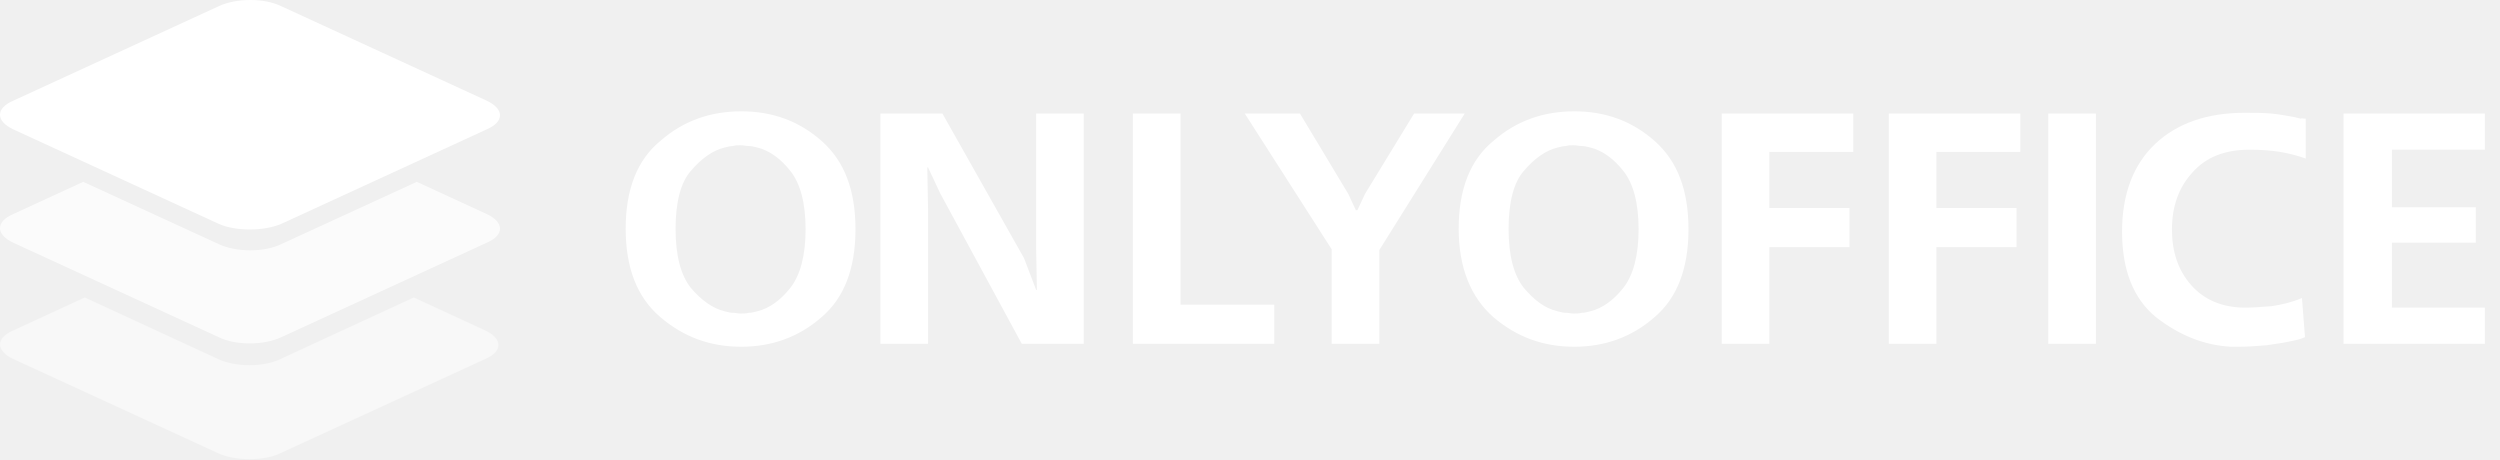
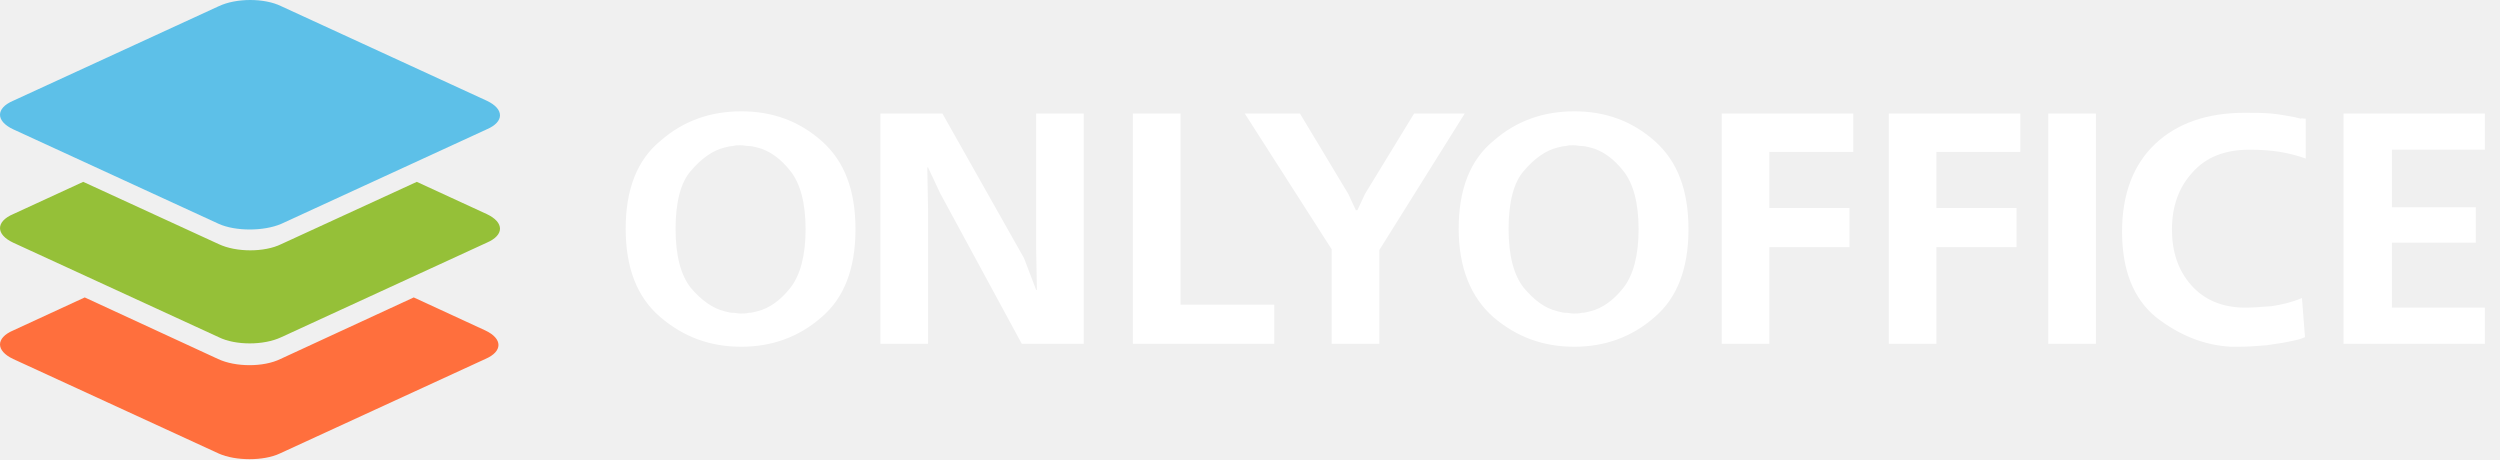
<svg xmlns="http://www.w3.org/2000/svg" width="245" height="45" viewBox="0 0 245 45" fill="none">
  <path fill-rule="evenodd" clip-rule="evenodd" d="M64.725 13.802C62.428 15.683 61.317 18.576 61.317 22.409C61.317 26.242 62.428 29.135 64.725 31.088C67.021 33.041 69.614 33.981 72.651 33.981C75.614 33.981 78.281 33.041 80.504 31.088C82.726 29.207 83.837 26.314 83.837 22.481C83.837 18.576 82.726 15.755 80.504 13.802C78.281 11.849 75.688 10.909 72.651 10.909C69.614 10.909 66.947 11.849 64.725 13.802ZM67.688 28.195C66.725 26.965 66.206 25.085 66.206 22.409C66.206 19.805 66.725 17.852 67.688 16.767C68.725 15.538 69.836 14.742 71.022 14.453L71.022 14.453C71.318 14.381 71.614 14.309 71.836 14.309C72.059 14.236 72.281 14.236 72.577 14.236C72.725 14.236 72.855 14.254 72.985 14.272C73.114 14.29 73.244 14.309 73.392 14.309C73.614 14.309 73.91 14.381 74.207 14.453C75.392 14.742 76.503 15.538 77.466 16.767C78.429 17.997 78.948 19.878 78.948 22.481C78.948 25.013 78.429 26.965 77.466 28.195C76.503 29.424 75.392 30.22 74.207 30.509C74.156 30.522 74.108 30.534 74.06 30.546L74.06 30.546L74.06 30.546C73.832 30.604 73.638 30.654 73.392 30.654C73.096 30.726 72.873 30.726 72.577 30.726C72.466 30.726 72.336 30.708 72.207 30.69C72.077 30.672 71.948 30.654 71.836 30.654C71.591 30.654 71.396 30.604 71.168 30.546L71.168 30.546L71.168 30.546C71.121 30.534 71.072 30.522 71.022 30.509C69.836 30.22 68.725 29.424 67.688 28.195ZM92.356 11.126H86.282V33.692H90.948V20.384L90.874 16.406H90.948L92.134 18.937L100.134 33.692H106.209V11.126H101.542V24.362L101.616 28.412H101.542L100.356 25.302L92.356 11.126ZM111.024 11.126H115.691V29.858H124.876V33.692H111.024V11.126ZM127.395 11.126H121.987L130.506 24.434V33.692H135.173V24.506L143.544 11.126H138.581L133.766 19.01L133.025 20.601H132.877L132.136 19.01L127.395 11.126ZM142.951 22.409C142.951 18.576 144.063 15.683 146.359 13.802C148.581 11.849 151.248 10.909 154.285 10.909C157.323 10.909 159.915 11.849 162.138 13.802C164.36 15.755 165.471 18.576 165.471 22.481C165.471 26.314 164.36 29.207 162.138 31.088C159.915 33.041 157.248 33.981 154.285 33.981C151.248 33.981 148.655 33.041 146.359 31.088C144.137 29.135 142.951 26.242 142.951 22.409ZM147.841 22.409C147.841 25.085 148.359 26.965 149.322 28.195C150.359 29.424 151.396 30.22 152.656 30.509C152.697 30.52 152.738 30.53 152.777 30.54L152.802 30.546C153.03 30.604 153.225 30.654 153.471 30.654C153.582 30.654 153.711 30.672 153.841 30.69C153.971 30.708 154.1 30.726 154.211 30.726C154.508 30.726 154.73 30.726 155.026 30.654C155.272 30.654 155.466 30.604 155.694 30.546L155.695 30.546C155.742 30.534 155.79 30.522 155.841 30.509C157.026 30.22 158.137 29.424 159.1 28.195C160.063 26.965 160.582 25.013 160.582 22.481C160.582 19.878 160.063 17.997 159.1 16.767C158.137 15.538 157.026 14.742 155.841 14.453C155.545 14.381 155.248 14.309 155.026 14.309C154.878 14.309 154.748 14.29 154.619 14.272C154.489 14.254 154.359 14.236 154.211 14.236C153.915 14.236 153.693 14.236 153.471 14.309C153.248 14.309 152.952 14.381 152.656 14.453C151.47 14.742 150.359 15.538 149.322 16.767C148.359 17.852 147.841 19.805 147.841 22.409ZM181.62 11.126H168.73V33.692H173.397V24.217H181.25V20.384H173.397V14.887H181.62V11.126ZM185.102 11.126H197.991V14.887H189.769V20.384H197.621V24.217H189.769V33.692H185.102V11.126ZM200.732 11.126V33.692H205.399V11.126H200.732ZM225.963 11.632V15.538C225.148 15.249 224.333 15.032 223.444 14.887C222.555 14.742 221.518 14.67 220.481 14.67C218.036 14.67 216.184 15.393 214.851 16.912C213.518 18.359 212.851 20.239 212.851 22.481C212.851 24.651 213.443 26.459 214.703 27.905C215.962 29.352 217.74 30.148 220.036 30.148C220.741 30.148 221.445 30.094 222.245 30.032C222.37 30.023 222.498 30.013 222.629 30.003C223.592 29.858 224.555 29.641 225.592 29.207L225.889 33.041C225.74 33.113 225.518 33.185 225.296 33.258C225 33.33 224.703 33.402 224.333 33.475C223.95 33.568 223.506 33.631 223 33.703L223 33.703C222.722 33.743 222.426 33.785 222.111 33.836C221.222 33.909 220.333 33.981 219.37 33.981H218.999H218.629C215.962 33.836 213.518 32.824 211.295 31.088C209.073 29.28 207.962 26.459 207.962 22.698C207.962 19.009 209.073 16.116 211.221 14.091C213.369 12.066 216.333 11.054 219.962 11.054C220.925 11.054 221.814 11.054 222.555 11.126C223.26 11.189 223.91 11.305 224.6 11.43L224.601 11.43C224.708 11.449 224.816 11.468 224.926 11.488C225 11.524 225.092 11.542 225.185 11.56C225.277 11.578 225.37 11.596 225.444 11.632C225.539 11.586 225.633 11.599 225.747 11.614C225.811 11.623 225.882 11.632 225.963 11.632ZM243.519 11.126H229.667V33.692H243.519V30.148H234.408V23.783H242.63V20.312H234.408V14.67H243.519V11.126Z" fill="white" />
-   <path fill-rule="evenodd" clip-rule="evenodd" d="M21.44 44.448L1.288 35.18C-0.428 34.371 -0.428 33.12 1.288 32.385L8.304 29.148L21.366 35.18C23.082 35.989 25.844 35.989 27.486 35.18L40.547 29.148L47.563 32.385C49.28 33.194 49.28 34.444 47.563 35.18L27.411 44.448C25.844 45.184 23.082 45.184 21.44 44.448Z" fill="white" fill-opacity="0.5" />
-   <path fill-rule="evenodd" clip-rule="evenodd" d="M21.44 33.047L1.288 23.779C-0.428 22.97 -0.428 21.719 1.288 20.984L8.155 17.821L21.44 23.926C23.157 24.735 25.918 24.735 27.561 23.926L40.846 17.821L47.712 20.984C49.429 21.793 49.429 23.043 47.712 23.779L27.561 33.047C25.844 33.856 23.082 33.856 21.44 33.047Z" fill="white" fill-opacity="0.75" />
-   <path fill-rule="evenodd" clip-rule="evenodd" d="M21.44 21.939L1.287 12.67C-0.429 11.861 -0.429 10.611 1.287 9.875L21.44 0.607C23.156 -0.202 25.918 -0.202 27.56 0.607L47.712 9.875C49.428 10.684 49.428 11.935 47.712 12.67L27.56 21.939C25.843 22.674 23.082 22.674 21.44 21.939Z" fill="white" />
+   <path fill-rule="evenodd" clip-rule="evenodd" d="M21.44 44.448L1.288 35.18C-0.428 34.371 -0.428 33.12 1.288 32.385L8.304 29.148L21.366 35.18C23.082 35.989 25.844 35.989 27.486 35.18L40.547 29.148L47.563 32.385C49.28 33.194 49.28 34.444 47.563 35.18L27.411 44.448C25.844 45.184 23.082 45.184 21.44 44.448Z" fill="#FF6F3D" />
+   <path fill-rule="evenodd" clip-rule="evenodd" d="M21.44 33.047L1.288 23.779C-0.428 22.97 -0.428 21.719 1.288 20.984L8.155 17.821L21.44 23.926C23.157 24.735 25.918 24.735 27.561 23.926L40.846 17.821L47.712 20.984C49.429 21.793 49.429 23.043 47.712 23.779L27.561 33.047C25.844 33.856 23.082 33.856 21.44 33.047Z" fill="#95C038" />
+   <path fill-rule="evenodd" clip-rule="evenodd" d="M21.44 21.939L1.287 12.67C-0.429 11.861 -0.429 10.611 1.287 9.875L21.44 0.607C23.156 -0.202 25.918 -0.202 27.56 0.607L47.712 9.875C49.428 10.684 49.428 11.935 47.712 12.67L27.56 21.939C25.843 22.674 23.082 22.674 21.44 21.939Z" fill="#5DC0E8" />
</svg>
